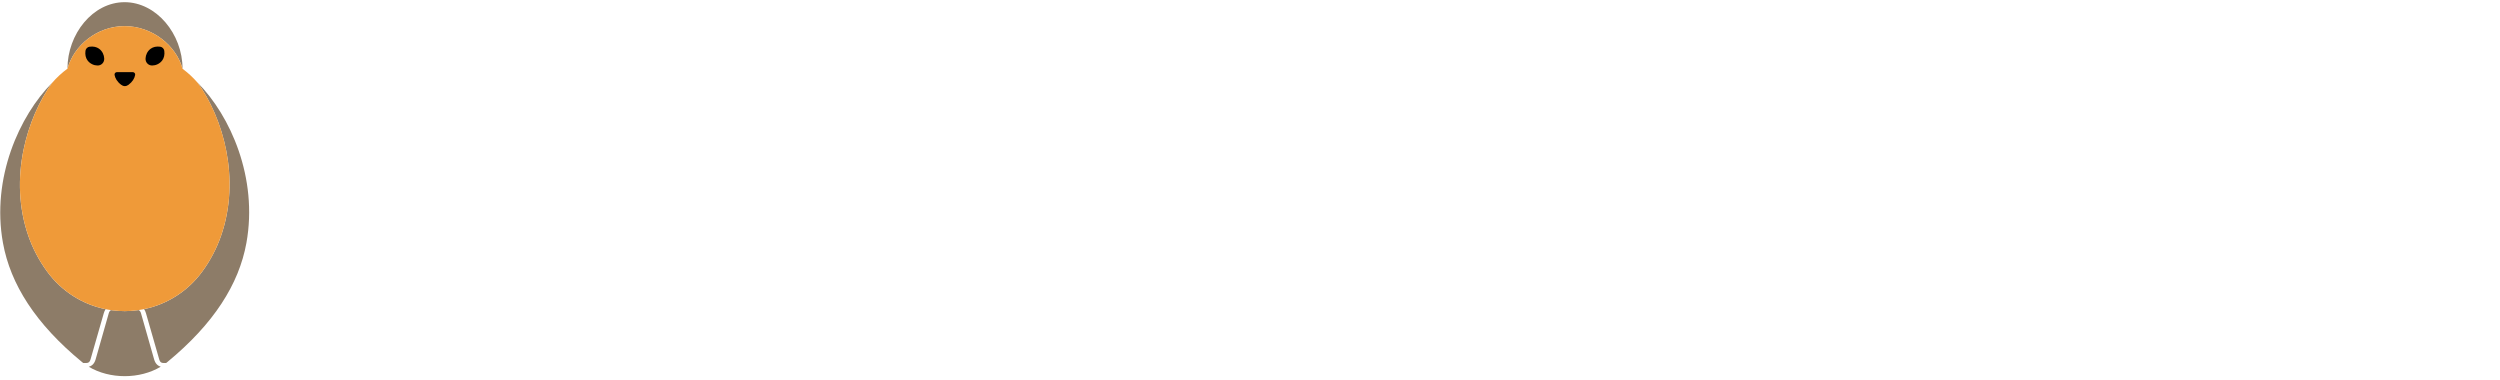
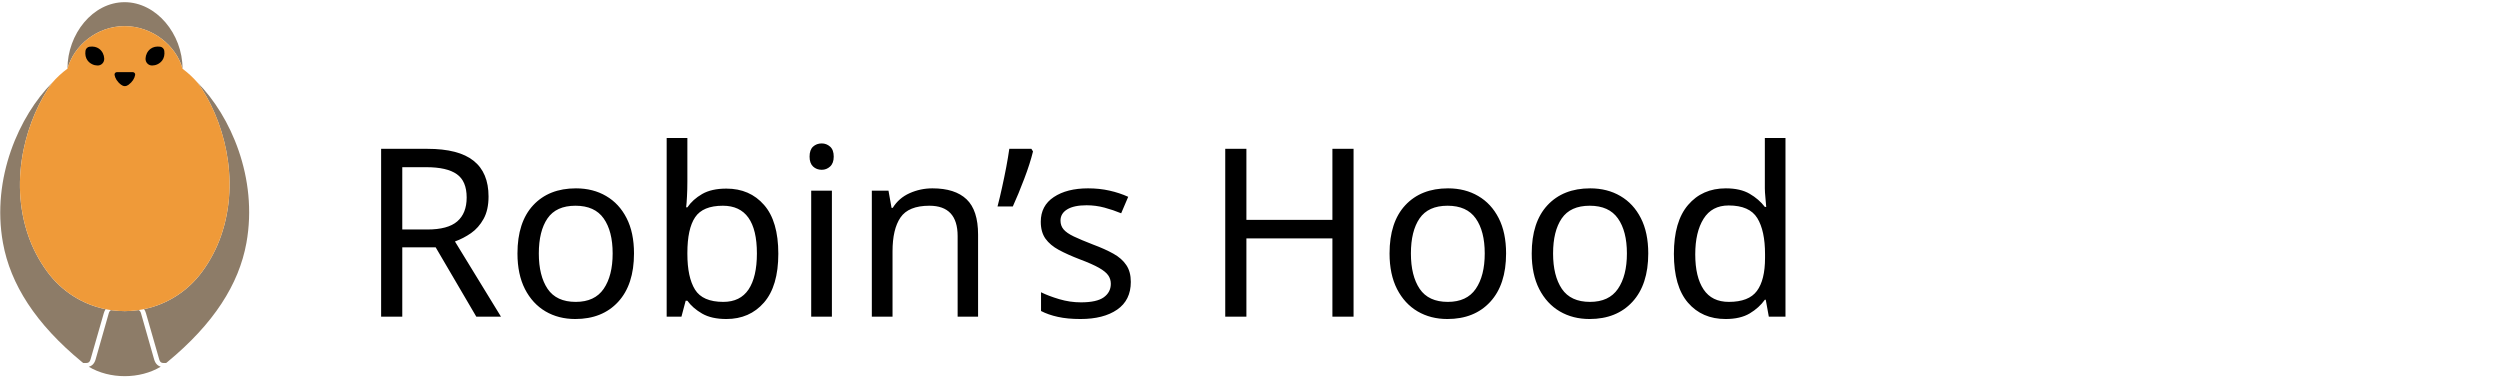
<svg xmlns="http://www.w3.org/2000/svg" height="91px" viewBox="0 0 600 91" version="1.1">
  <defs>
    <style>
            @font-face {
                font-family: 'IBM Plex Sans';
                font-style: normal;
                font-weight: 400;
                font-display: swap;
                src: url(https://fonts.gstatic.com/s/ibmplexsanscondensed/v8/Gg8lN4UfRSqiPg7Jn2ZI12V4DCEwkj1E4LVeHYapyK7Bh4sN.woff2) format('woff2');
                unicode-range: U+0000-00FF, U+0131, U+0152-0153, U+02BB-02BC, U+02C6, U+02DA, U+02DC, U+2000-206F, U+2074, U+20AC, U+2122, U+2191, U+2193, U+2212, U+2215, U+FEFF, U+FFFD;
            }
        </style>
  </defs>
  <g id="single line logo" stroke="none" stroke-width="1" fill="none" fill-rule="evenodd">
    <g id="Logo" transform="translate(-20.5, -5)">
      <path d="M53.784,79.422 C53.993,79.524 54.168,79.713 54.286,80.02 L54.333,80.159 L57.492,91.252 C57.78,92.242 58.325,92.789 59.08,93.003 C54.045,96.033 46.847,96.038 41.798,93.019 C42.586,92.818 43.154,92.269 43.449,91.252 L46.608,80.159 C46.72,79.78 46.906,79.552 47.136,79.433 C48.218,79.589 49.316,79.67 50.425,79.67 C51.556,79.67 52.677,79.586 53.78,79.423 L53.784,79.422 Z M67.936,24.855 C75.787,32.746 82.464,47.716 79.637,63.314 C77.838,73.224 71.8,82.712 60.683,91.873 C60.583,91.955 60.482,92.035 60.38,92.114 L59.693,92.114 C59.252,92.114 58.937,91.922 58.756,91.391 L58.713,91.252 L55.528,80.159 C55.419,79.77 55.267,79.45 55.076,79.193 C60.627,78.042 65.627,74.858 69.046,70.173 C71.027,67.466 72.496,64.599 73.522,61.686 C78.372,47.831 73.973,33.228 67.936,24.855 Z M33.027,24.855 C26.989,33.228 22.478,47.831 27.327,61.686 C28.352,64.599 29.822,67.466 31.804,70.173 C35.239,74.88 40.269,78.073 45.853,79.209 C45.668,79.463 45.52,79.777 45.413,80.159 L42.228,91.252 C42.055,91.889 41.725,92.114 41.247,92.114 L40.47,92.114 C40.368,92.035 40.267,91.955 40.167,91.873 C29.041,82.718 23.011,73.224 21.213,63.314 C18.385,47.716 25.175,32.746 33.027,24.855 Z M50.401,5.523 C58.014,5.523 64.309,13.135 64.309,21.502 C62.784,15.91 57.014,11.27 50.401,11.27 C43.79,11.27 38.215,15.91 36.691,21.502 C36.691,13.135 42.79,5.523 50.401,5.523 Z" id="Outside" fill="#8D7C68" />
      <path d="M50.401,11.27 C57.014,11.27 62.784,15.91 64.309,21.502 C65.644,22.494 66.867,23.63 67.957,24.885 L68.159,25.168 L68.159,25.168 C68.249,25.297 68.34,25.428 68.43,25.56 L68.564,25.758 L68.724,25.998 L68.724,25.998 L68.882,26.24 C68.985,26.398 69.087,26.558 69.188,26.72 L69.302,26.903 L69.302,26.903 L69.455,27.153 L69.604,27.402 C69.681,27.531 69.758,27.662 69.834,27.793 L69.948,27.99 L70.034,28.142 L70.11,28.277 L70.283,28.588 L70.283,28.588 L70.368,28.745 C70.441,28.878 70.513,29.013 70.585,29.149 L70.692,29.353 C70.761,29.486 70.83,29.62 70.898,29.754 L71,29.956 L71,29.956 L71.136,30.231 L71.136,30.231 L71.212,30.388 L71.327,30.625 L71.327,30.625 L71.458,30.901 L71.552,31.104 L71.662,31.345 L71.755,31.55 L71.901,31.879 L71.973,32.043 L71.973,32.043 L72.044,32.209 C72.107,32.356 72.169,32.503 72.231,32.652 L72.334,32.902 C72.468,33.23 72.599,33.562 72.727,33.898 C72.8,34.09 72.872,34.284 72.943,34.479 C73.041,34.749 73.137,35.02 73.23,35.293 C73.285,35.452 73.339,35.613 73.392,35.774 L73.471,36.016 C73.78,36.971 74.061,37.951 74.31,38.95 L74.402,39.326 C74.448,39.52 74.494,39.715 74.538,39.91 C74.578,40.089 74.618,40.269 74.656,40.45 C74.691,40.615 74.725,40.78 74.759,40.946 L74.808,41.194 L74.838,41.352 L74.838,41.352 C74.977,42.083 75.099,42.822 75.202,43.568 C75.227,43.75 75.251,43.931 75.274,44.114 L75.305,44.369 L75.348,44.748 C75.368,44.935 75.388,45.123 75.406,45.311 C75.49,46.196 75.548,47.09 75.576,47.991 L75.586,48.384 C75.596,48.862 75.598,49.342 75.591,49.824 C75.586,50.172 75.577,50.52 75.562,50.869 C75.549,51.19 75.532,51.512 75.511,51.834 C75.496,52.062 75.479,52.29 75.46,52.518 L75.424,52.923 C75.416,53.008 75.408,53.094 75.399,53.179 C75.38,53.374 75.359,53.569 75.336,53.764 L75.286,54.172 C75.239,54.545 75.186,54.918 75.127,55.292 C74.974,56.26 74.783,57.229 74.549,58.198 C74.325,59.127 74.063,60.055 73.761,60.98 C73.684,61.215 73.604,61.451 73.522,61.686 C72.496,64.599 71.027,67.466 69.046,70.173 C64.737,76.077 57.916,79.599 50.645,79.668 L50.425,79.67 C43.069,79.67 36.156,76.137 31.804,70.173 C29.822,67.466 28.352,64.599 27.327,61.686 C22.478,47.831 26.989,33.228 33.027,24.855 L32.99,24.907 C34.09,23.63 35.332,22.481 36.691,21.479 L36.691,21.502 L36.691,21.502 C38.215,15.91 43.79,11.27 50.401,11.27 Z" id="Inside" fill="#EF9A39" />
      <path d="M52.358,22.309 C52.532,22.308 52.697,22.384 52.809,22.516 C52.921,22.647 52.967,22.821 52.936,22.989 C52.935,22.99 52.935,22.99 52.935,22.99 C52.783,23.809 52.305,24.631 51.343,25.351 C51.098,25.535 50.774,25.667 50.465,25.67 C50.145,25.674 49.841,25.542 49.586,25.351 C48.624,24.631 48.146,23.809 47.995,22.99 C47.994,22.99 47.994,22.99 47.994,22.989 C47.963,22.821 48.01,22.648 48.121,22.516 C48.233,22.385 48.398,22.309 48.572,22.309 L52.358,22.309 L52.358,22.309 Z M44.243,16.672 C45.086,17.256 45.478,18.237 45.506,18.977 L45.508,19.059 L45.507,19.055 C45.54,19.489 45.382,19.934 45.048,20.268 C44.734,20.582 44.319,20.732 43.907,20.719 L43.851,20.716 C43.103,20.714 42.076,20.32 41.469,19.446 C41.084,18.89 40.886,18.145 41.012,17.191 C41.078,16.694 41.497,16.275 41.994,16.21 C42.948,16.083 43.687,16.287 44.243,16.672 Z M56.7,16.672 C57.256,16.287 57.995,16.083 58.949,16.21 C59.446,16.275 59.865,16.694 59.931,17.191 C60.057,18.145 59.859,18.89 59.474,19.446 C58.867,20.32 57.84,20.714 57.092,20.716 L57.092,20.716 L57.036,20.719 C56.625,20.732 56.209,20.582 55.895,20.268 C55.561,19.934 55.403,19.489 55.436,19.055 L55.436,19.055 L55.435,19.059 L55.437,18.977 C55.466,18.237 55.857,17.256 56.7,16.672 Z" id="Face" fill="#000000" />
    </g>
-     <text x="86" y="76" font-size="4.7em" font-family="IBM Plex Sans, sans-serif" id="Text">Robin’s Hood</text>
+     <text x="86" y="76" font-size="4.7em" font-family="IBM Plex Sans, sans-serif" fill="currentColor" id="Text">Robin’s Hood</text>
  </g>
</svg>
